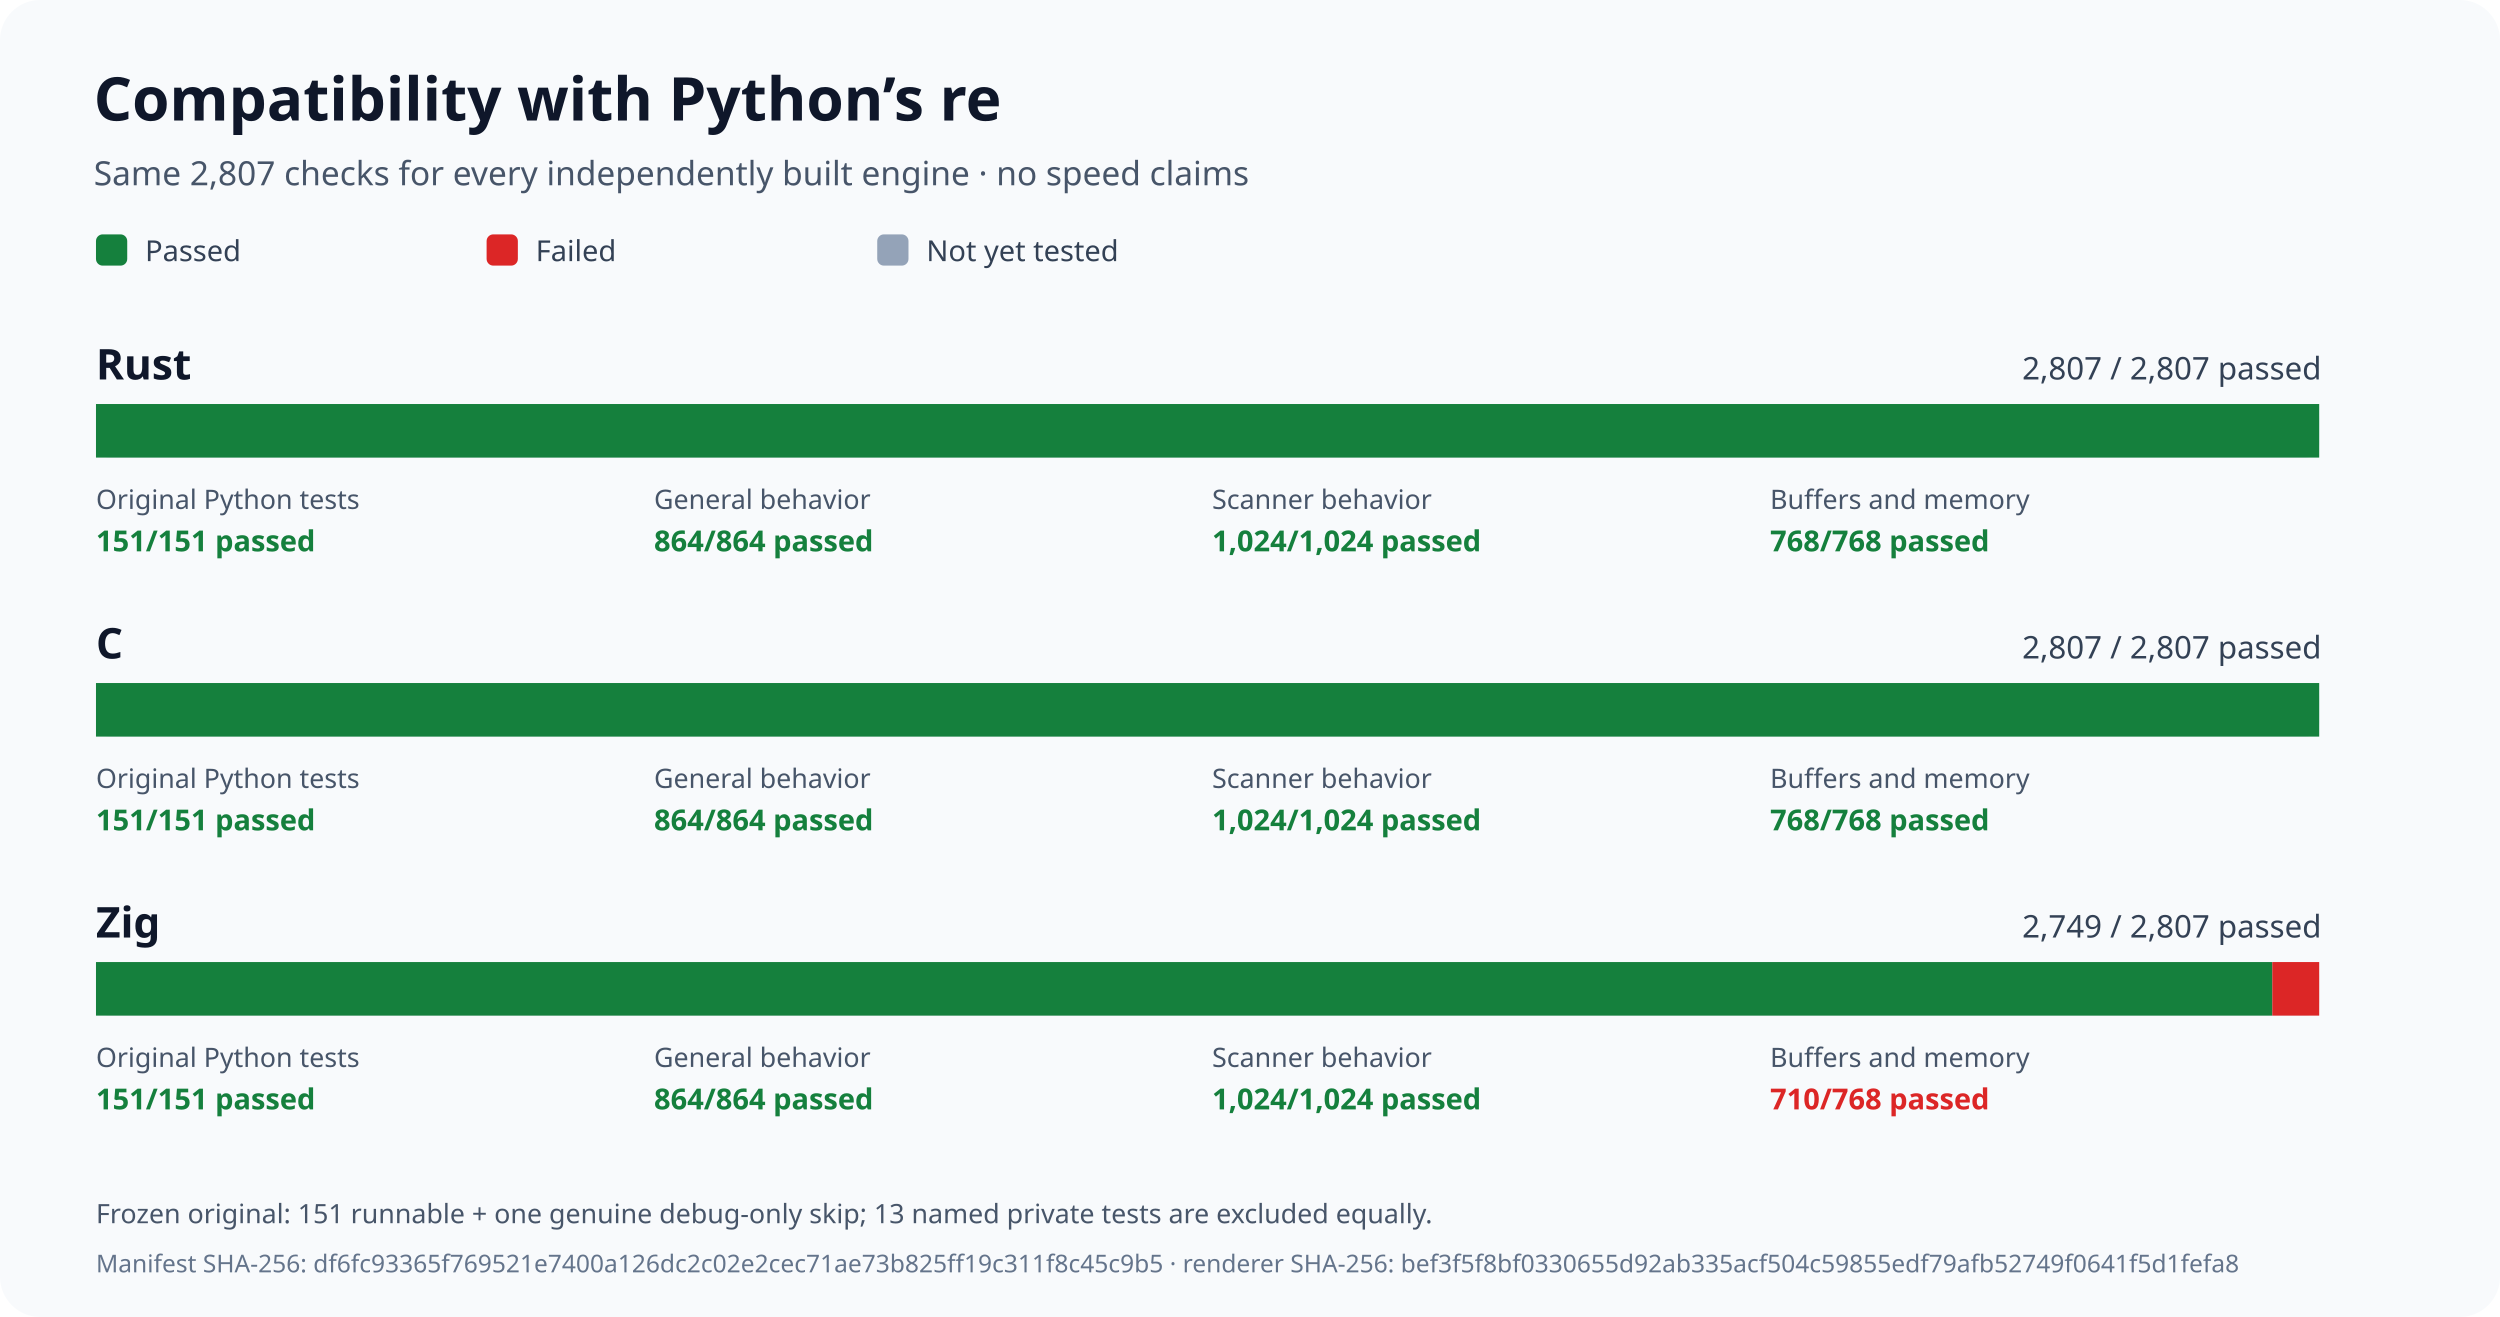
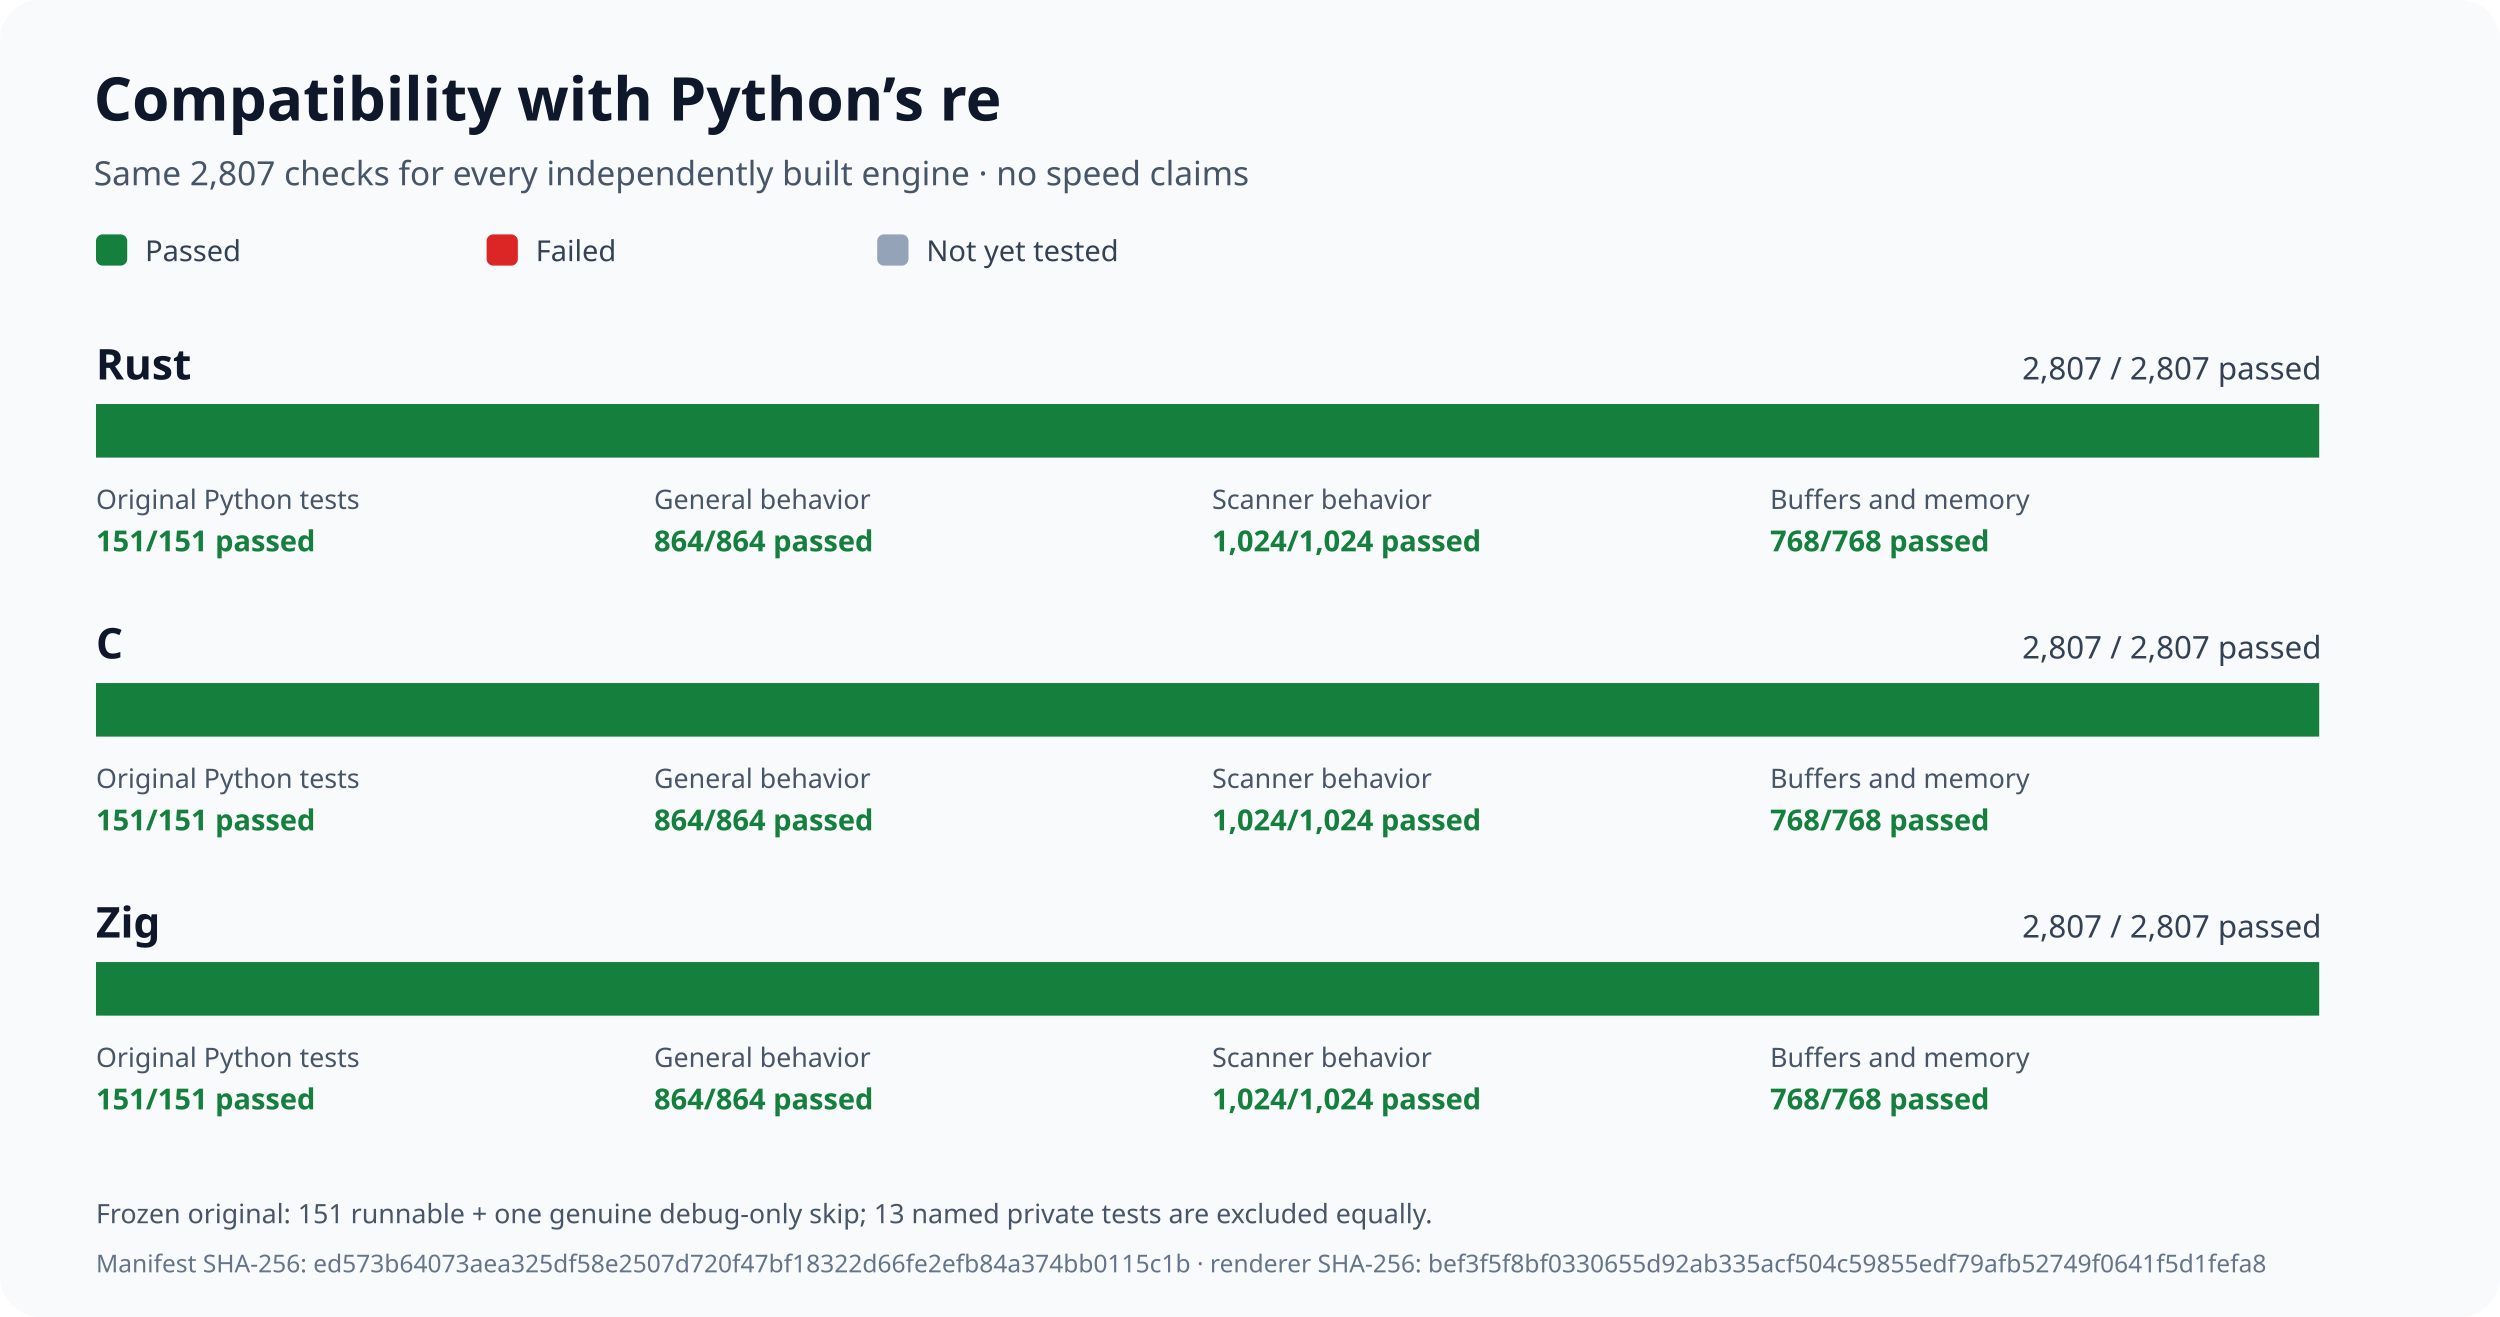
<svg xmlns="http://www.w3.org/2000/svg" width="1120" height="590" viewBox="0 0 1120 590" role="img" aria-labelledby="overview-title overview-desc">
  <rect width="1120" height="590" rx="18" fill="#f8fafc" />
  <text x="42" y="54" fill="#0f172a" font-family="system-ui,sans-serif" font-size="27" font-weight="700">Compatibility with Python’s re</text>
  <text x="42" y="83" fill="#475569" font-family="system-ui,sans-serif" font-size="15">Same 2,807 checks for every independently built engine · no speed claims</text>
  <rect x="43" y="105" width="14" height="14" rx="3" fill="#15803d" />
  <text x="65" y="117" fill="#334155" font-family="system-ui,sans-serif" font-size="13">Passed</text>
  <rect x="218" y="105" width="14" height="14" rx="3" fill="#dc2626" />
  <text x="240" y="117" fill="#334155" font-family="system-ui,sans-serif" font-size="13">Failed</text>
  <rect x="393" y="105" width="14" height="14" rx="3" fill="#94a3b8" />
  <text x="415" y="117" fill="#334155" font-family="system-ui,sans-serif" font-size="13">Not yet tested</text>
  <text x="43" y="170" fill="#0f172a" font-family="system-ui,sans-serif" font-size="19" font-weight="700">Rust</text>
  <text x="1040" y="170" fill="#334155" text-anchor="end" font-family="system-ui,sans-serif" font-size="14">2,807 / 2,807 passed</text>
  <rect x="43" y="181" width="996" height="24" rx="6" fill="#e2e8f0" />
  <rect x="43" y="181" width="996" height="24" fill="#15803d" />
  <text x="43" y="228" fill="#475569" font-family="system-ui,sans-serif" font-size="12">Original Python tests</text>
  <text x="43" y="247" fill="#15803d" font-family="system-ui,sans-serif" font-size="13" font-weight="600">151/151 passed</text>
  <text x="293" y="228" fill="#475569" font-family="system-ui,sans-serif" font-size="12">General behavior</text>
  <text x="293" y="247" fill="#15803d" font-family="system-ui,sans-serif" font-size="13" font-weight="600">864/864 passed</text>
  <text x="543" y="228" fill="#475569" font-family="system-ui,sans-serif" font-size="12">Scanner behavior</text>
  <text x="543" y="247" fill="#15803d" font-family="system-ui,sans-serif" font-size="13" font-weight="600">1,024/1,024 passed</text>
  <text x="793" y="228" fill="#475569" font-family="system-ui,sans-serif" font-size="12">Buffers and memory</text>
  <text x="793" y="247" fill="#15803d" font-family="system-ui,sans-serif" font-size="13" font-weight="600">768/768 passed</text>
  <text x="43" y="295" fill="#0f172a" font-family="system-ui,sans-serif" font-size="19" font-weight="700">C</text>
  <text x="1040" y="295" fill="#334155" text-anchor="end" font-family="system-ui,sans-serif" font-size="14">2,807 / 2,807 passed</text>
  <rect x="43" y="306" width="996" height="24" rx="6" fill="#e2e8f0" />
  <rect x="43" y="306" width="996" height="24" fill="#15803d" />
  <text x="43" y="353" fill="#475569" font-family="system-ui,sans-serif" font-size="12">Original Python tests</text>
  <text x="43" y="372" fill="#15803d" font-family="system-ui,sans-serif" font-size="13" font-weight="600">151/151 passed</text>
  <text x="293" y="353" fill="#475569" font-family="system-ui,sans-serif" font-size="12">General behavior</text>
  <text x="293" y="372" fill="#15803d" font-family="system-ui,sans-serif" font-size="13" font-weight="600">864/864 passed</text>
  <text x="543" y="353" fill="#475569" font-family="system-ui,sans-serif" font-size="12">Scanner behavior</text>
  <text x="543" y="372" fill="#15803d" font-family="system-ui,sans-serif" font-size="13" font-weight="600">1,024/1,024 passed</text>
  <text x="793" y="353" fill="#475569" font-family="system-ui,sans-serif" font-size="12">Buffers and memory</text>
  <text x="793" y="372" fill="#15803d" font-family="system-ui,sans-serif" font-size="13" font-weight="600">768/768 passed</text>
  <text x="43" y="420" fill="#0f172a" font-family="system-ui,sans-serif" font-size="19" font-weight="700">Zig</text>
-   <text x="1040" y="420" fill="#334155" text-anchor="end" font-family="system-ui,sans-serif" font-size="14">2,749 / 2,807 passed</text>
+   <text x="1040" y="420" fill="#334155" text-anchor="end" font-family="system-ui,sans-serif" font-size="14">2,807 / 2,807 passed</text>
  <rect x="43" y="431" width="996" height="24" rx="6" fill="#e2e8f0" />
-   <rect x="43" y="431" width="975" height="24" fill="#15803d" />
-   <rect x="1018" y="431" width="21" height="24" fill="#dc2626" />
+   <rect x="43" y="431" width="996" height="24" fill="#15803d" />
  <text x="43" y="478" fill="#475569" font-family="system-ui,sans-serif" font-size="12">Original Python tests</text>
  <text x="43" y="497" fill="#15803d" font-family="system-ui,sans-serif" font-size="13" font-weight="600">151/151 passed</text>
  <text x="293" y="478" fill="#475569" font-family="system-ui,sans-serif" font-size="12">General behavior</text>
  <text x="293" y="497" fill="#15803d" font-family="system-ui,sans-serif" font-size="13" font-weight="600">864/864 passed</text>
  <text x="543" y="478" fill="#475569" font-family="system-ui,sans-serif" font-size="12">Scanner behavior</text>
  <text x="543" y="497" fill="#15803d" font-family="system-ui,sans-serif" font-size="13" font-weight="600">1,024/1,024 passed</text>
  <text x="793" y="478" fill="#475569" font-family="system-ui,sans-serif" font-size="12">Buffers and memory</text>
-   <text x="793" y="497" fill="#dc2626" font-family="system-ui,sans-serif" font-size="13" font-weight="600">710/768 passed</text>
+   <text x="793" y="497" fill="#15803d" font-family="system-ui,sans-serif" font-size="13" font-weight="600">768/768 passed</text>
  <text x="43" y="548" fill="#475569" font-family="system-ui,sans-serif" font-size="12">Frozen original: 151 runnable + one genuine debug-only skip; 13 named private tests are excluded equally.</text>
-   <text x="43" y="570" fill="#64748b" font-family="system-ui,sans-serif" font-size="11">Manifest SHA-256: df6fc93365f769521e7400a126dc2c02e2cec71ae73b825ff19c311f8c45c9b5 · renderer SHA-256: bef3f5f8bf0330655d92ab335acf504c59855edf79afb52749f0641f5d1fefa8</text>
+   <text x="43" y="570" fill="#64748b" font-family="system-ui,sans-serif" font-size="11">Manifest SHA-256: ed573b64073aea325df58e2507d720f47bf18322d66fe2efb84a374bb0115c1b · renderer SHA-256: bef3f5f8bf0330655d92ab335acf504c59855edf79afb52749f0641f5d1fefa8</text>
</svg>
